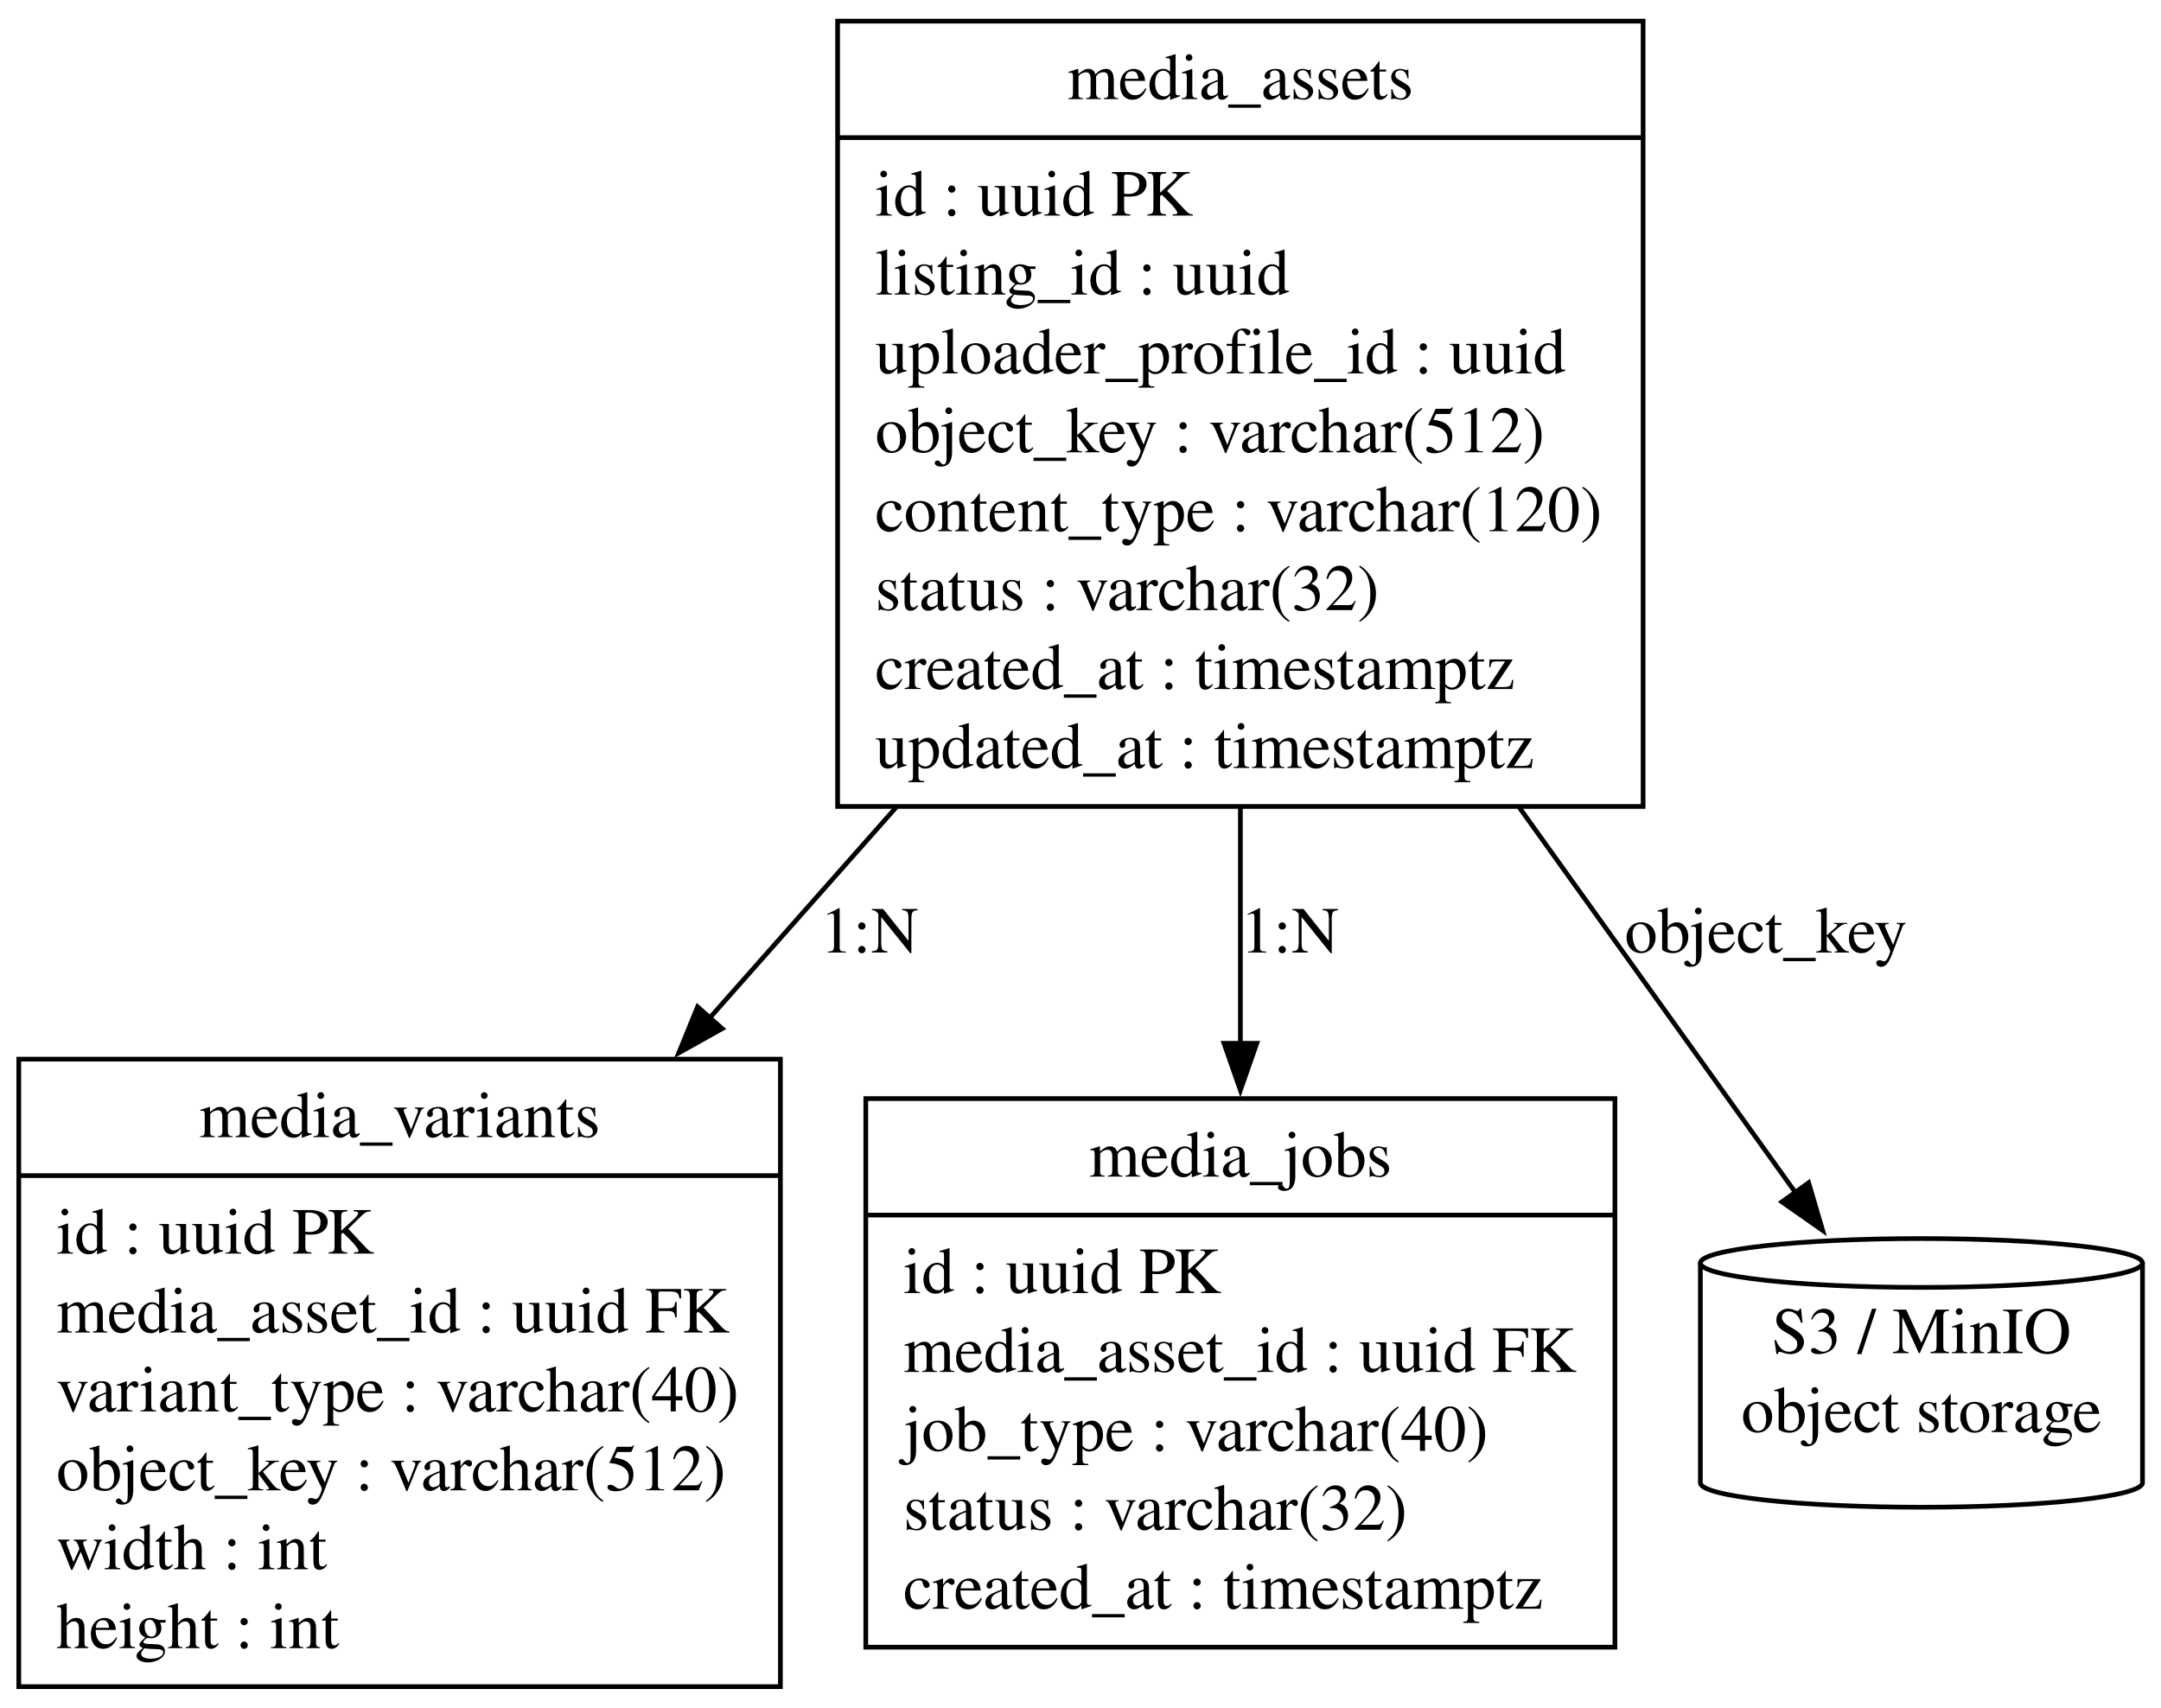
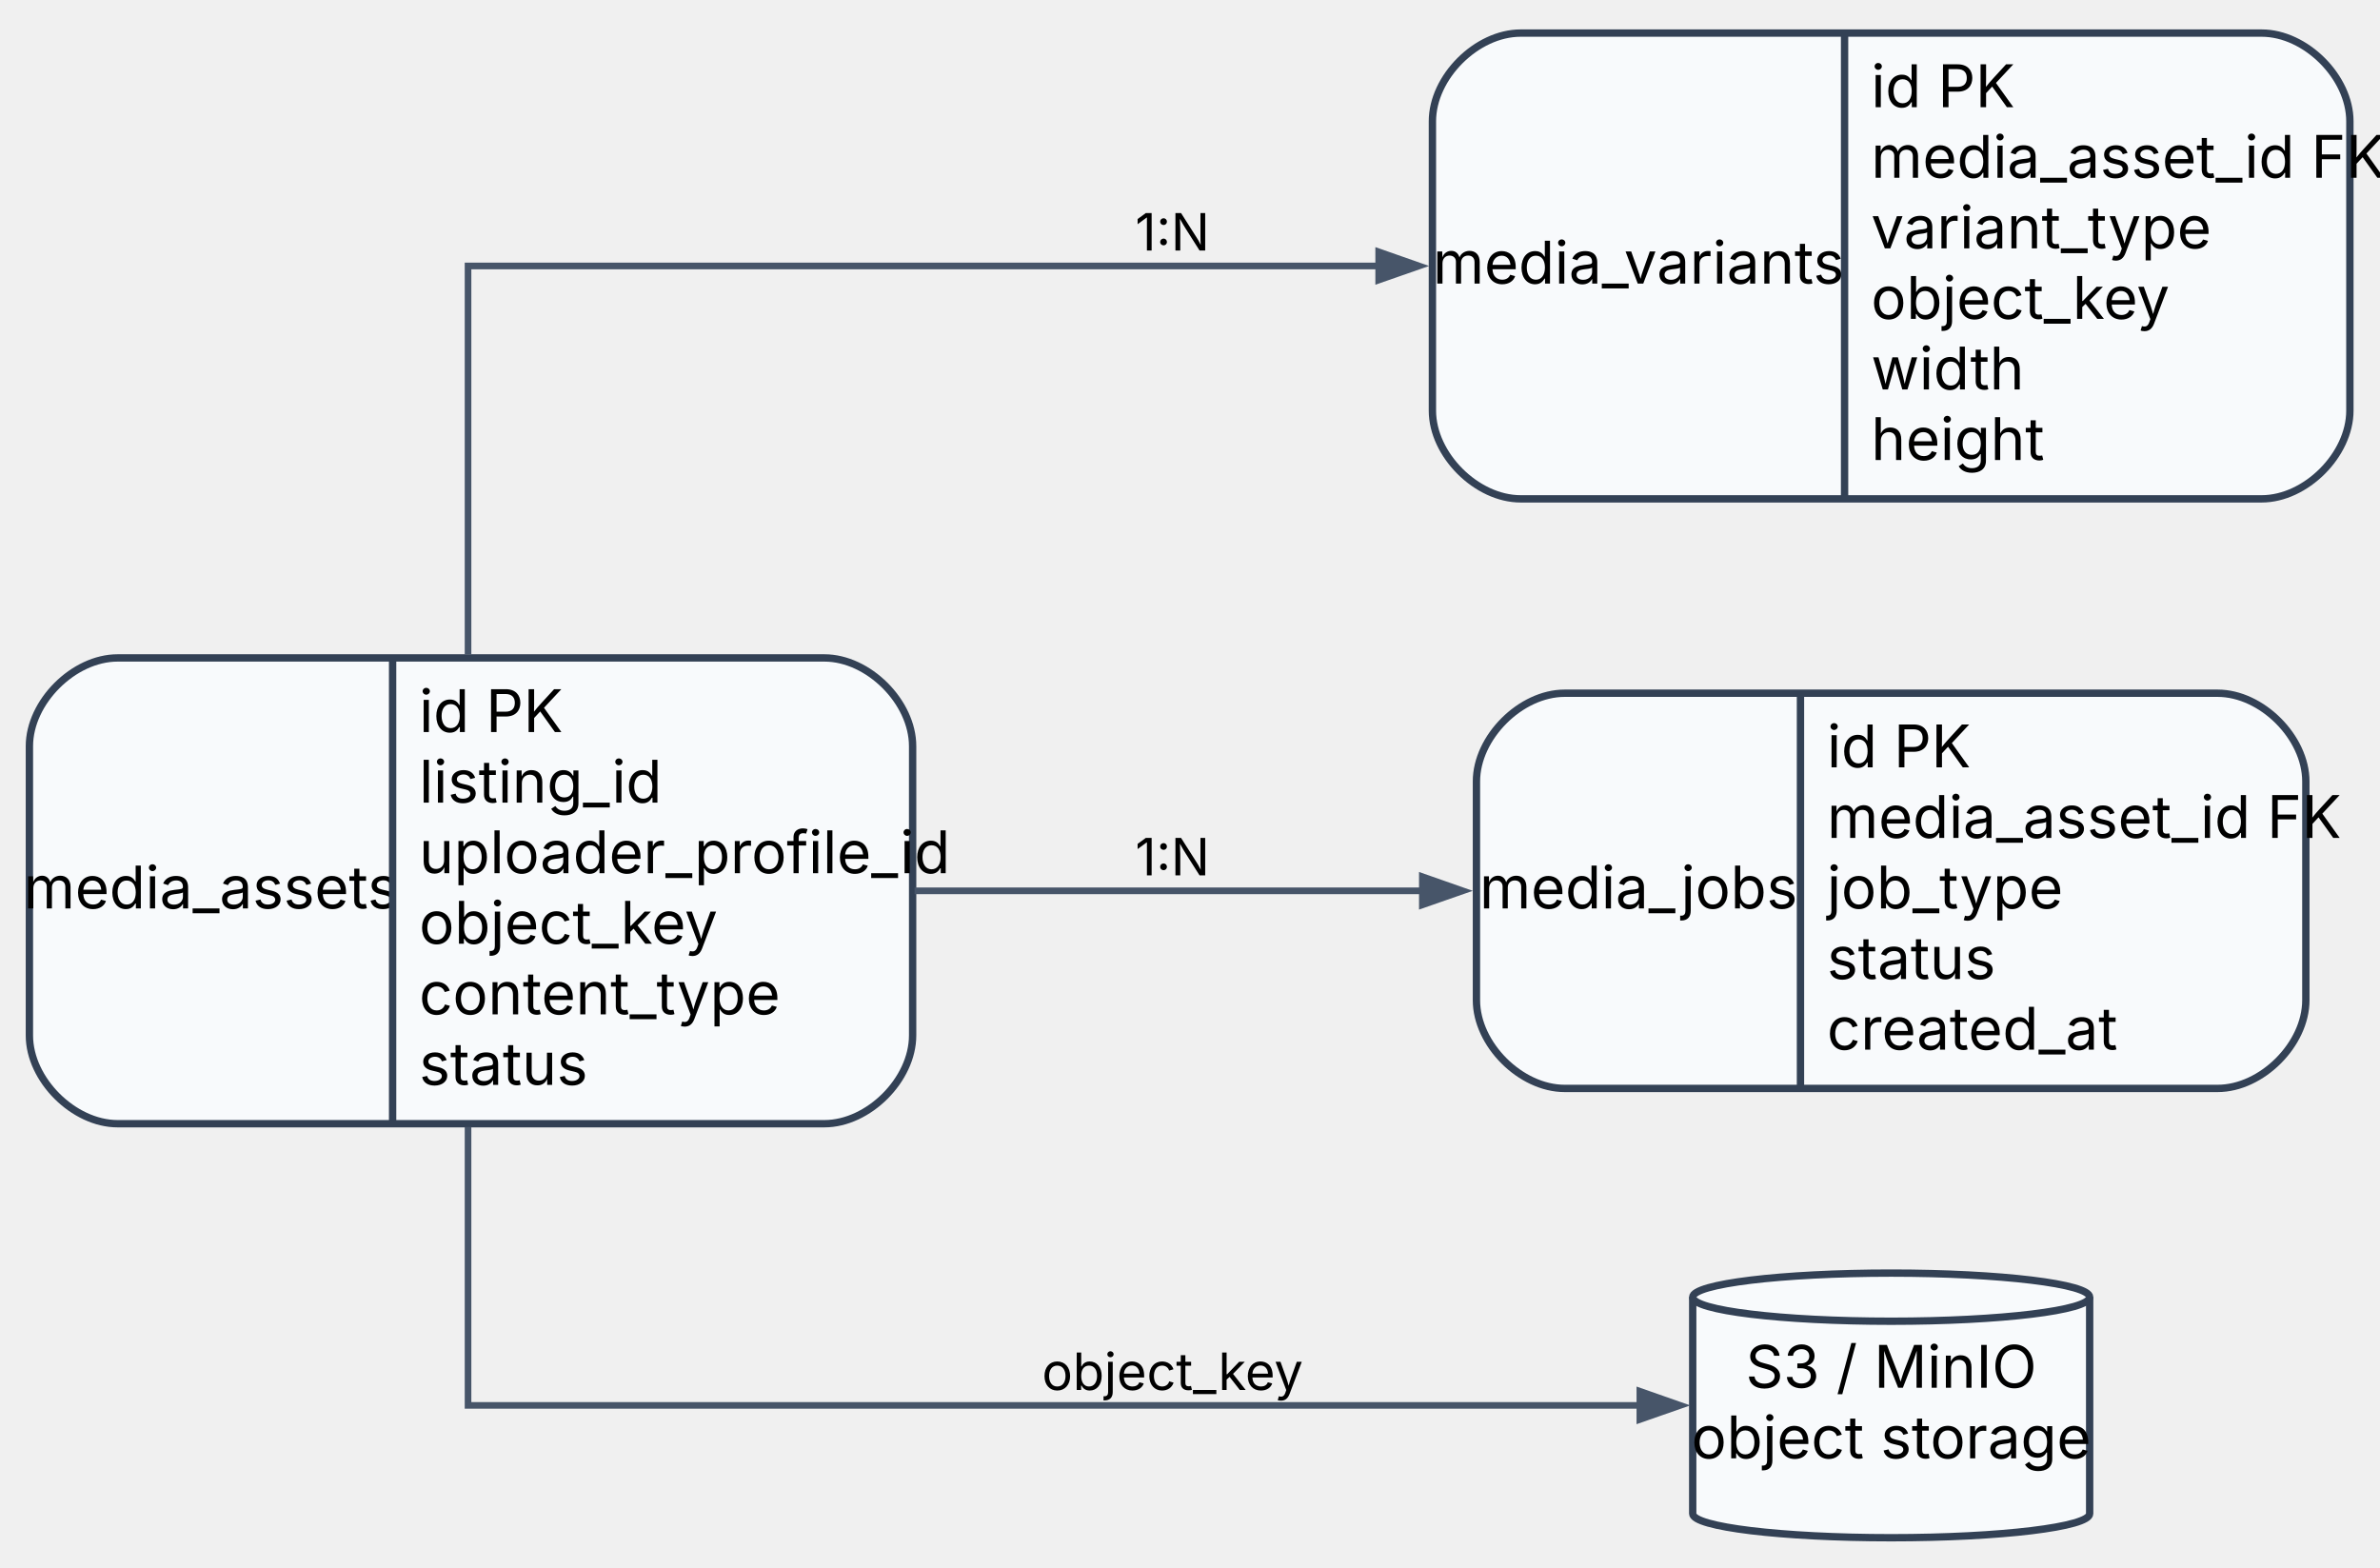
- <svg xmlns="http://www.w3.org/2000/svg" width="1278pt" height="1010pt" viewBox="0.00 0.00 1278.00 1010.00">
-   <g id="graph0" class="graph" transform="scale(2.77778 2.77778) rotate(0) translate(4 359.6)">
-     <polygon fill="white" stroke="none" points="-4,4 -4,-359.6 456.14,-359.6 456.14,4 -4,4" />
+ <svg xmlns="http://www.w3.org/2000/svg" width="729pt" height="480pt" viewBox="0.00 0.00 729.00 480.00">
+   <g id="graph0" class="graph" transform="scale(2.25162 2.25162) rotate(0) translate(4 209.18)">
    <g id="node1" class="node">
-       <polygon fill="none" stroke="black" points="174.33,-187.9 174.33,-355.1 345.82,-355.1 345.82,-187.9 174.33,-187.9" />
-       <text xml:space="preserve" text-anchor="middle" x="260.08" y="-338.5" font-family="Times,serif" font-size="14.00">media_assets</text>
-       <polyline fill="none" stroke="black" points="174.33,-330.3 345.82,-330.3" />
-       <text xml:space="preserve" text-anchor="start" x="182.33" y="-313.7" font-family="Times,serif" font-size="14.00">id : uuid PK</text>
-       <text xml:space="preserve" text-anchor="start" x="182.33" y="-296.9" font-family="Times,serif" font-size="14.00">listing_id : uuid</text>
-       <text xml:space="preserve" text-anchor="start" x="182.33" y="-280.1" font-family="Times,serif" font-size="14.00">uploader_profile_id : uuid</text>
-       <text xml:space="preserve" text-anchor="start" x="182.33" y="-263.3" font-family="Times,serif" font-size="14.00">object_key : varchar(512)</text>
-       <text xml:space="preserve" text-anchor="start" x="182.33" y="-246.5" font-family="Times,serif" font-size="14.00">content_type : varchar(120)</text>
-       <text xml:space="preserve" text-anchor="start" x="182.33" y="-229.7" font-family="Times,serif" font-size="14.00">status : varchar(32)</text>
-       <text xml:space="preserve" text-anchor="start" x="182.33" y="-212.9" font-family="Times,serif" font-size="14.00">created_at : timestamptz</text>
-       <text xml:space="preserve" text-anchor="start" x="182.33" y="-196.1" font-family="Times,serif" font-size="14.00">updated_at : timestamptz</text>
+       <path fill="#f8fafc" stroke="#334155" d="M12,-56.32C12,-56.32 108.15,-56.32 108.15,-56.32 114.15,-56.32 120.15,-62.32 120.15,-68.32 120.15,-68.32 120.15,-107.68 120.15,-107.68 120.15,-113.68 114.15,-119.68 108.15,-119.68 108.15,-119.68 12,-119.68 12,-119.68 6,-119.68 0,-113.68 0,-107.68 0,-107.68 0,-68.32 0,-68.32 0,-62.32 6,-56.32 12,-56.32" />
+       <text xml:space="preserve" text-anchor="middle" x="24.71" y="-85.6" font-family="Inter" font-size="8.00">media_assets</text>
+       <polyline fill="none" stroke="#334155" points="49.41,-56.32 49.41,-119.68" />
+       <text xml:space="preserve" text-anchor="start" x="53.01" y="-109.6" font-family="Inter" font-size="8.00">id PK</text>
+       <text xml:space="preserve" text-anchor="start" x="53.01" y="-100" font-family="Inter" font-size="8.00">listing_id</text>
+       <text xml:space="preserve" text-anchor="start" x="53.01" y="-90.4" font-family="Inter" font-size="8.00">uploader_profile_id</text>
+       <text xml:space="preserve" text-anchor="start" x="53.01" y="-80.8" font-family="Inter" font-size="8.00">object_key</text>
+       <text xml:space="preserve" text-anchor="start" x="53.01" y="-71.2" font-family="Inter" font-size="8.00">content_type</text>
+       <text xml:space="preserve" text-anchor="start" x="53.01" y="-61.6" font-family="Inter" font-size="8.00">status</text>
    </g>
    <g id="node2" class="node">
-       <polygon fill="none" stroke="black" points="0,-0.5 0,-134.1 162.15,-134.1 162.15,-0.5 0,-0.5" />
-       <text xml:space="preserve" text-anchor="middle" x="81.08" y="-117.5" font-family="Times,serif" font-size="14.00">media_variants</text>
-       <polyline fill="none" stroke="black" points="0,-109.3 162.15,-109.3" />
-       <text xml:space="preserve" text-anchor="start" x="8" y="-92.7" font-family="Times,serif" font-size="14.00">id : uuid PK</text>
-       <text xml:space="preserve" text-anchor="start" x="8" y="-75.9" font-family="Times,serif" font-size="14.00">media_asset_id : uuid FK</text>
-       <text xml:space="preserve" text-anchor="start" x="8" y="-59.1" font-family="Times,serif" font-size="14.00">variant_type : varchar(40)</text>
-       <text xml:space="preserve" text-anchor="start" x="8" y="-42.3" font-family="Times,serif" font-size="14.00">object_key : varchar(512)</text>
-       <text xml:space="preserve" text-anchor="start" x="8" y="-25.5" font-family="Times,serif" font-size="14.00">width : int</text>
-       <text xml:space="preserve" text-anchor="start" x="8" y="-8.7" font-family="Times,serif" font-size="14.00">height : int</text>
+       <path fill="#f8fafc" stroke="#334155" d="M202.86,-141.32C202.86,-141.32 303.67,-141.32 303.67,-141.32 309.67,-141.32 315.67,-147.32 315.67,-153.32 315.67,-153.32 315.67,-192.68 315.67,-192.68 315.67,-198.68 309.67,-204.68 303.67,-204.68 303.67,-204.68 202.86,-204.68 202.86,-204.68 196.86,-204.68 190.86,-198.68 190.86,-192.68 190.86,-192.68 190.86,-153.32 190.86,-153.32 190.86,-147.32 196.86,-141.32 202.86,-141.32" />
+       <text xml:space="preserve" text-anchor="middle" x="218.89" y="-170.6" font-family="Inter" font-size="8.00">media_variants</text>
+       <polyline fill="none" stroke="#334155" points="246.93,-141.32 246.93,-204.68" />
+       <text xml:space="preserve" text-anchor="start" x="250.53" y="-194.6" font-family="Inter" font-size="8.00">id PK</text>
+       <text xml:space="preserve" text-anchor="start" x="250.53" y="-185" font-family="Inter" font-size="8.00">media_asset_id FK</text>
+       <text xml:space="preserve" text-anchor="start" x="250.53" y="-175.4" font-family="Inter" font-size="8.00">variant_type</text>
+       <text xml:space="preserve" text-anchor="start" x="250.53" y="-165.8" font-family="Inter" font-size="8.00">object_key</text>
+       <text xml:space="preserve" text-anchor="start" x="250.53" y="-156.2" font-family="Inter" font-size="8.00">width</text>
+       <text xml:space="preserve" text-anchor="start" x="250.53" y="-146.6" font-family="Inter" font-size="8.00">height</text>
    </g>
    <g id="edge1" class="edge">
-       <path fill="none" stroke="black" d="M186.75,-187.67C173.6,-172.81 159.96,-157.41 147.03,-142.8" />
-       <polygon fill="black" stroke="black" points="149.76,-140.6 140.51,-135.43 144.52,-145.24 149.76,-140.6" />
-       <text xml:space="preserve" text-anchor="middle" x="181.08" y="-156.8" font-family="Times,serif" font-size="14.00">1:N</text>
+       <path fill="none" stroke="#475569" stroke-width="0.9" d="M59.67,-120.13C59.67,-144.21 59.67,-173 59.67,-173 59.67,-173 183.55,-173 183.55,-173" />
+       <polygon fill="#475569" stroke="#475569" stroke-width="0.9" points="183.55,-174.93 189.05,-173 183.55,-171.08 183.55,-174.93" />
+       <text xml:space="preserve" text-anchor="middle" x="155.5" y="-175.1" font-family="Inter" font-size="7.00">1:N</text>
    </g>
    <g id="node3" class="node">
-       <polygon fill="none" stroke="black" points="180.33,-8.9 180.33,-125.7 339.82,-125.7 339.82,-8.9 180.33,-8.9" />
-       <text xml:space="preserve" text-anchor="middle" x="260.08" y="-109.1" font-family="Times,serif" font-size="14.00">media_jobs</text>
-       <polyline fill="none" stroke="black" points="180.33,-100.9 339.82,-100.9" />
-       <text xml:space="preserve" text-anchor="start" x="188.33" y="-84.3" font-family="Times,serif" font-size="14.00">id : uuid PK</text>
-       <text xml:space="preserve" text-anchor="start" x="188.33" y="-67.5" font-family="Times,serif" font-size="14.00">media_asset_id : uuid FK</text>
-       <text xml:space="preserve" text-anchor="start" x="188.33" y="-50.7" font-family="Times,serif" font-size="14.00">job_type : varchar(40)</text>
-       <text xml:space="preserve" text-anchor="start" x="188.33" y="-33.9" font-family="Times,serif" font-size="14.00">status : varchar(32)</text>
-       <text xml:space="preserve" text-anchor="start" x="188.33" y="-17.1" font-family="Times,serif" font-size="14.00">created_at : timestamptz</text>
+       <path fill="#f8fafc" stroke="#334155" d="M208.85,-61.12C208.85,-61.12 297.68,-61.12 297.68,-61.12 303.68,-61.12 309.68,-67.12 309.68,-73.12 309.68,-73.12 309.68,-102.88 309.68,-102.88 309.68,-108.88 303.68,-114.88 297.68,-114.88 297.68,-114.88 208.85,-114.88 208.85,-114.88 202.85,-114.88 196.85,-108.88 196.85,-102.88 196.85,-102.88 196.85,-73.12 196.85,-73.12 196.85,-67.12 202.85,-61.12 208.85,-61.12" />
+       <text xml:space="preserve" text-anchor="middle" x="218.89" y="-85.6" font-family="Inter" font-size="8.00">media_jobs</text>
+       <polyline fill="none" stroke="#334155" points="240.93,-61.12 240.93,-114.88" />
+       <text xml:space="preserve" text-anchor="start" x="244.53" y="-104.8" font-family="Inter" font-size="8.00">id PK</text>
+       <text xml:space="preserve" text-anchor="start" x="244.53" y="-95.2" font-family="Inter" font-size="8.00">media_asset_id FK</text>
+       <text xml:space="preserve" text-anchor="start" x="244.53" y="-85.6" font-family="Inter" font-size="8.00">job_type</text>
+       <text xml:space="preserve" text-anchor="start" x="244.53" y="-76" font-family="Inter" font-size="8.00">status</text>
+       <text xml:space="preserve" text-anchor="start" x="244.53" y="-66.4" font-family="Inter" font-size="8.00">created_at</text>
    </g>
    <g id="edge2" class="edge">
-       <path fill="none" stroke="black" d="M260.08,-187.67C260.08,-170.84 260.08,-153.3 260.08,-137.02" />
-       <polygon fill="black" stroke="black" points="263.58,-137.48 260.08,-127.48 256.58,-137.48 263.58,-137.48" />
-       <text xml:space="preserve" text-anchor="middle" x="270.58" y="-156.8" font-family="Times,serif" font-size="14.00">1:N</text>
+       <path fill="none" stroke="#475569" stroke-width="0.9" d="M120.41,-88C120.41,-88 189.49,-88 189.49,-88" />
+       <polygon fill="#475569" stroke="#475569" stroke-width="0.9" points="189.49,-89.93 194.99,-88 189.49,-86.08 189.49,-89.93" />
+       <text xml:space="preserve" text-anchor="middle" x="155.5" y="-90.1" font-family="Inter" font-size="7.00">1:N</text>
    </g>
    <g id="node4" class="node">
-       <path fill="none" stroke="black" d="M452.14,-90.7C452.14,-93.57 431.05,-95.9 405.08,-95.9 379.11,-95.9 358.01,-93.57 358.01,-90.7 358.01,-90.7 358.01,-43.9 358.01,-43.9 358.01,-41.03 379.11,-38.7 405.08,-38.7 431.05,-38.7 452.14,-41.03 452.14,-43.9 452.14,-43.9 452.14,-90.7 452.14,-90.7" />
-       <path fill="none" stroke="black" d="M452.14,-90.7C452.14,-87.83 431.05,-85.5 405.08,-85.5 379.11,-85.5 358.01,-87.83 358.01,-90.7" />
-       <text xml:space="preserve" text-anchor="middle" x="405.08" y="-71.5" font-family="Times,serif" font-size="14.00">S3 / MinIO</text>
-       <text xml:space="preserve" text-anchor="middle" x="405.08" y="-54.7" font-family="Times,serif" font-size="14.00">object storage</text>
+       <path fill="#f8fafc" stroke="#334155" d="M280.27,-32.73C280.27,-34.53 268.16,-36 253.27,-36 238.37,-36 226.27,-34.53 226.27,-32.73 226.27,-32.73 226.27,-3.27 226.27,-3.27 226.27,-1.47 238.37,0 253.27,0 268.16,0 280.27,-1.47 280.27,-3.27 280.27,-3.27 280.27,-32.73 280.27,-32.73" />
+       <path fill="none" stroke="#334155" d="M280.27,-32.73C280.27,-30.92 268.16,-29.45 253.27,-29.45 238.37,-29.45 226.27,-30.92 226.27,-32.73" />
+       <text xml:space="preserve" text-anchor="middle" x="253.27" y="-20.4" font-family="Inter" font-size="8.00">S3 / MinIO</text>
+       <text xml:space="preserve" text-anchor="middle" x="253.27" y="-10.8" font-family="Inter" font-size="8.00">object storage</text>
    </g>
    <g id="edge3" class="edge">
-       <path fill="none" stroke="black" d="M319.47,-187.67C339.96,-159.11 361.88,-128.53 378.42,-105.47" />
-       <polygon fill="black" stroke="black" points="381.06,-107.79 384.05,-97.63 375.37,-103.71 381.06,-107.79" />
-       <text xml:space="preserve" text-anchor="middle" x="371.97" y="-156.8" font-family="Times,serif" font-size="14.00">object_key</text>
+       <path fill="none" stroke="#475569" stroke-width="0.9" d="M59.67,-55.87C59.67,-37.47 59.67,-18 59.67,-18 59.67,-18 219.08,-18 219.08,-18" />
+       <polygon fill="#475569" stroke="#475569" stroke-width="0.9" points="219.08,-19.93 224.58,-18 219.08,-16.08 219.08,-19.93" />
+       <text xml:space="preserve" text-anchor="middle" x="155.5" y="-20.1" font-family="Inter" font-size="7.00">object_key</text>
    </g>
  </g>
</svg>
